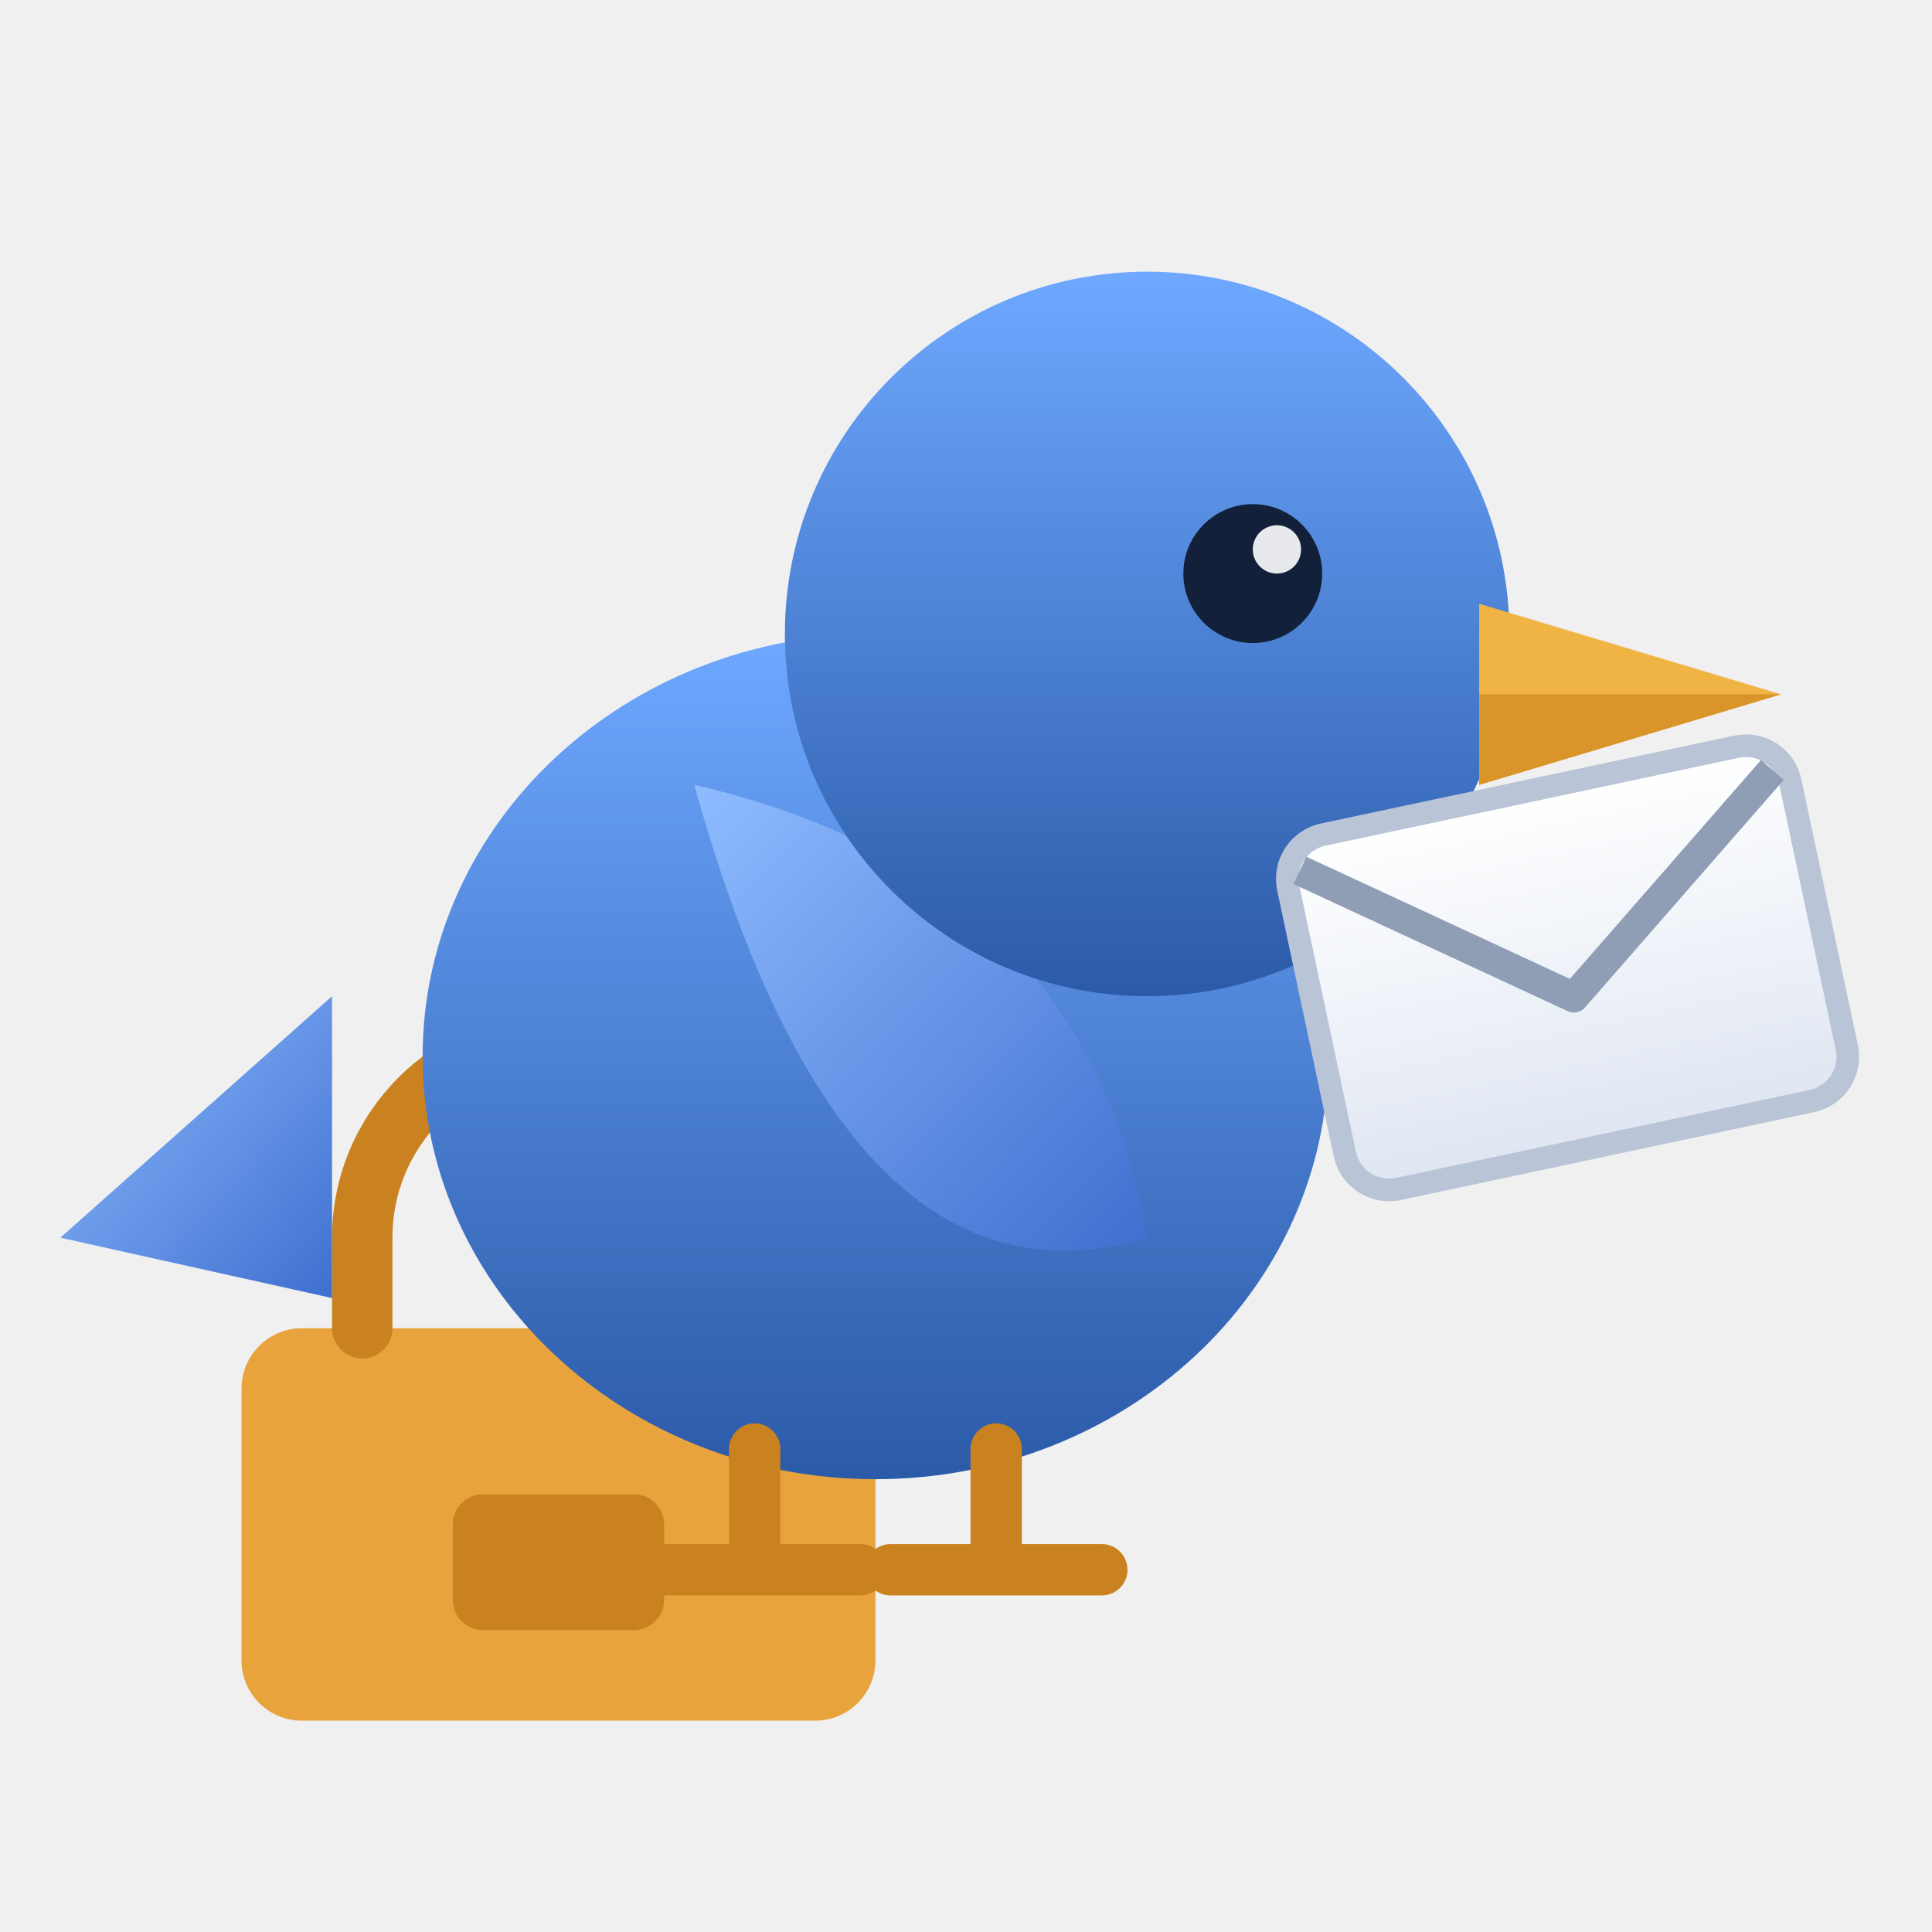
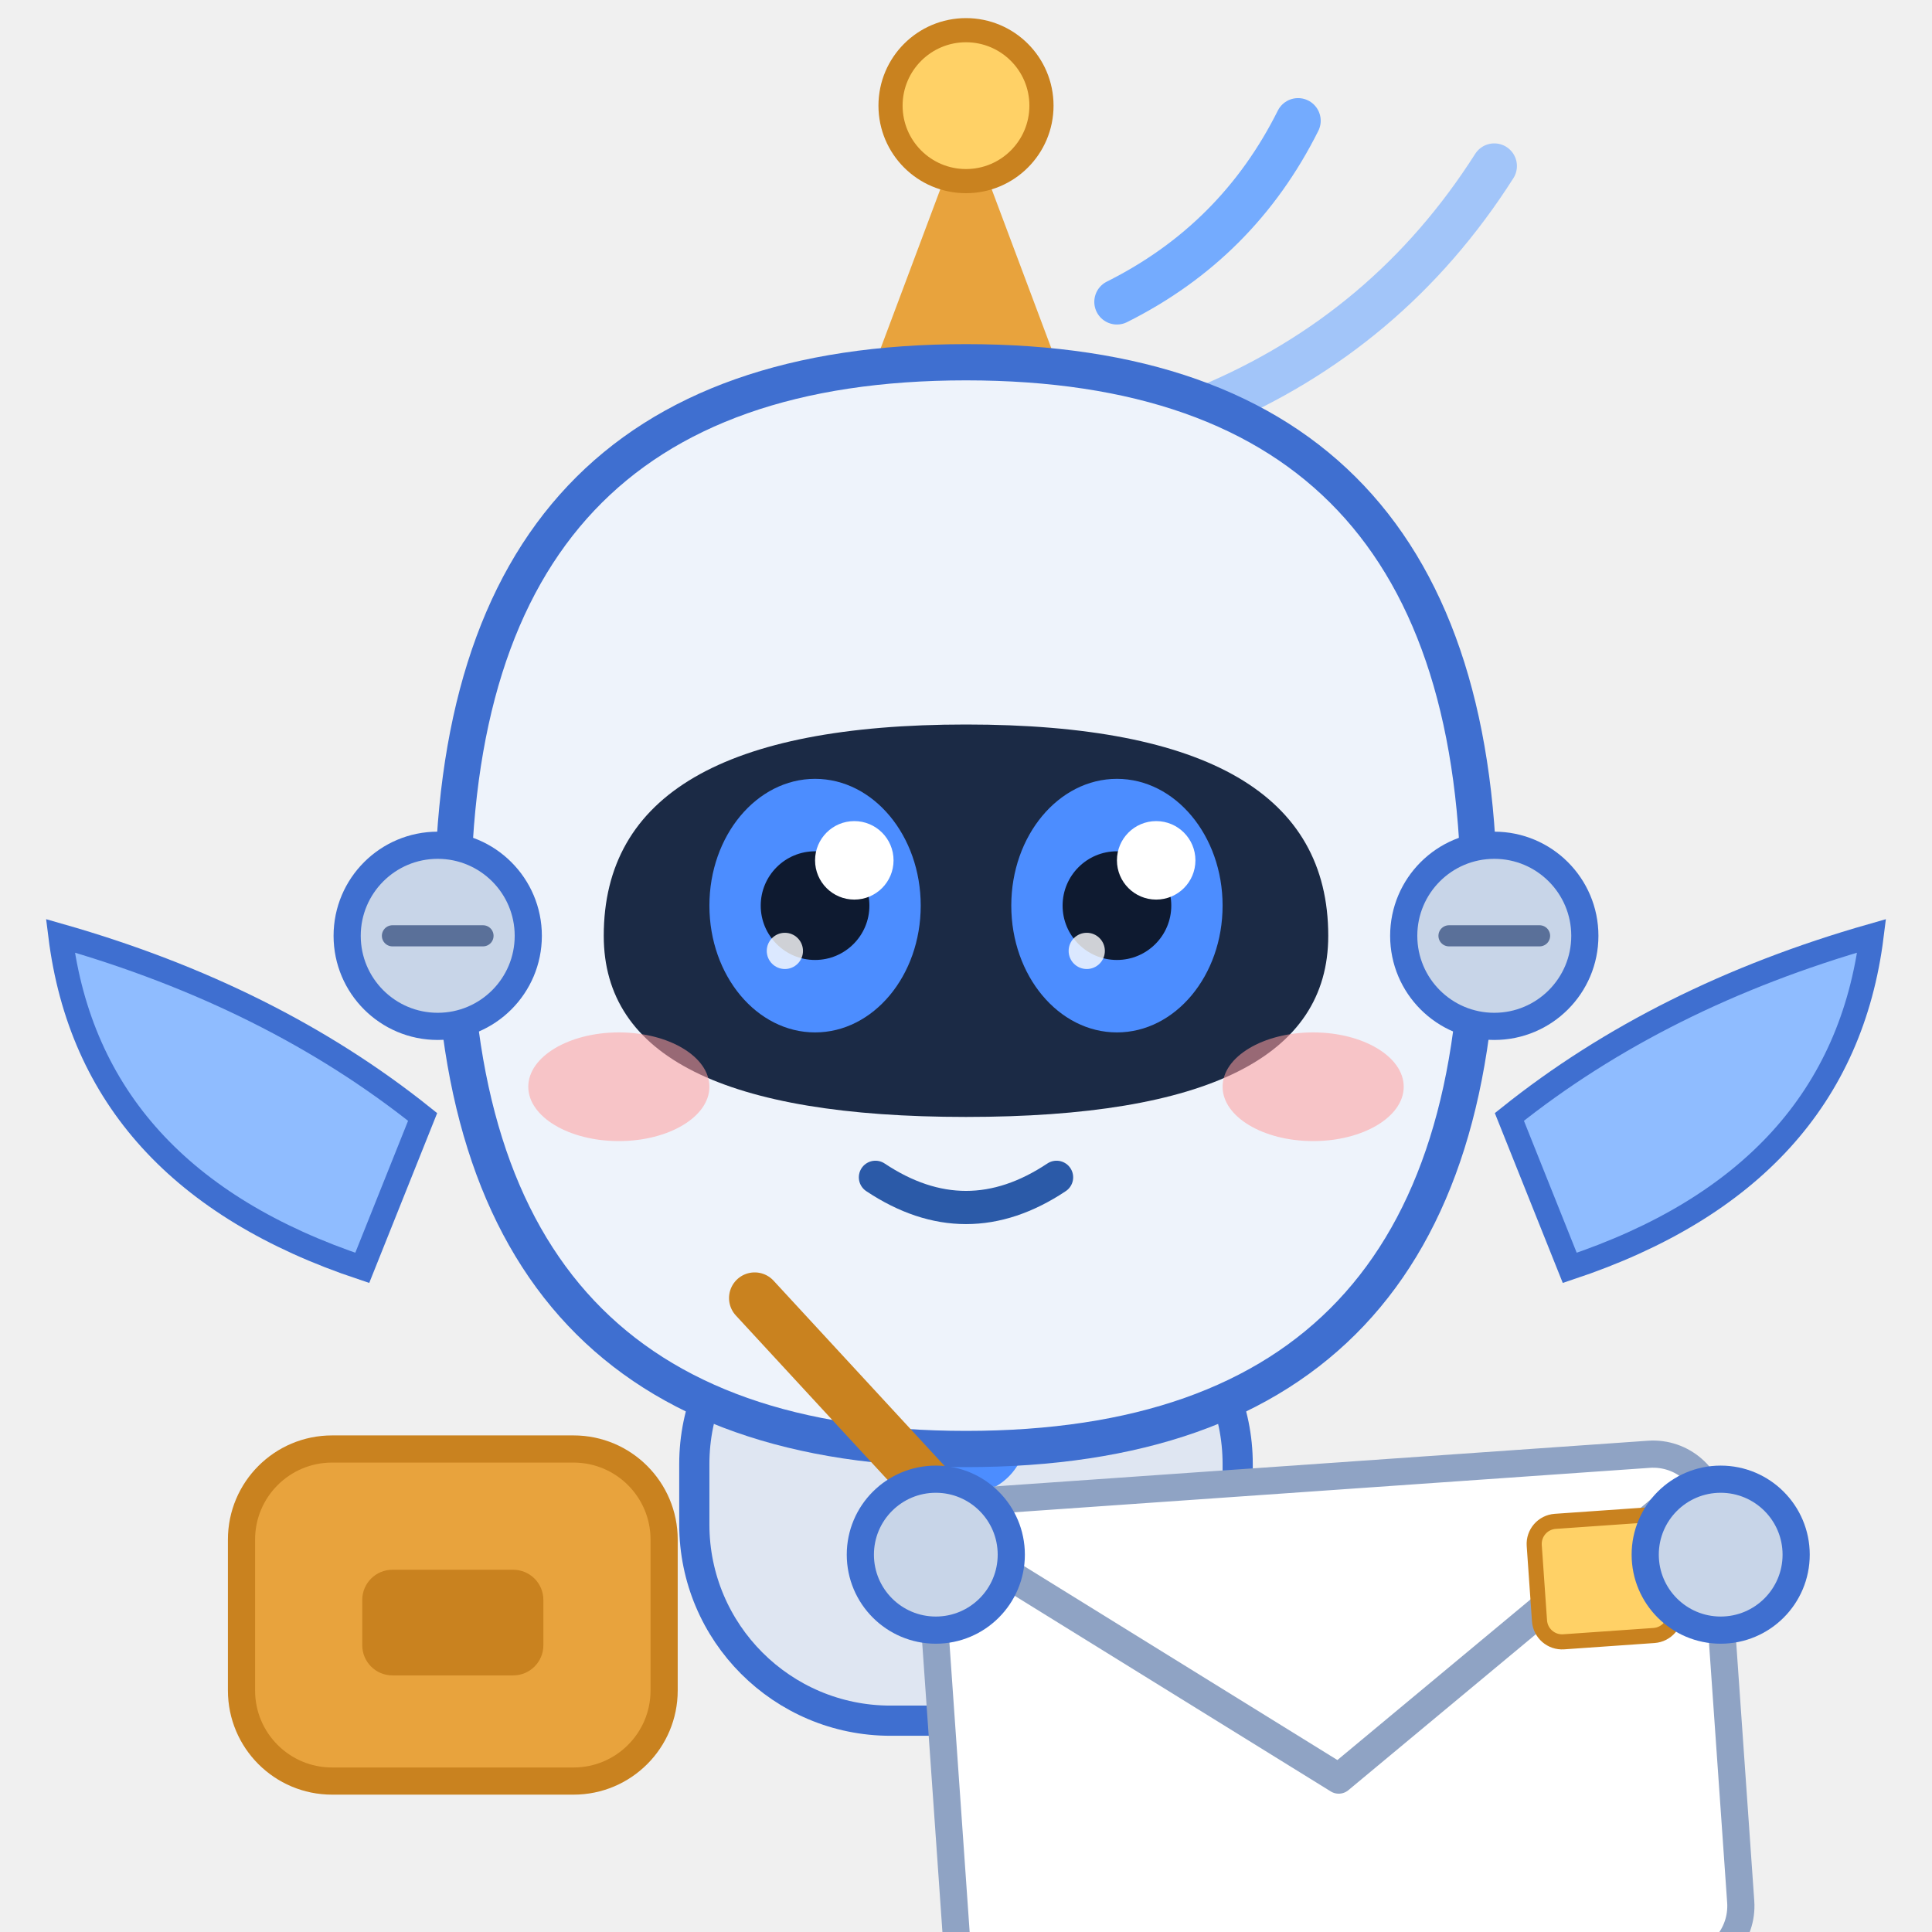
- <svg xmlns="http://www.w3.org/2000/svg" viewBox="0 0 128 128" width="128" height="128" role="img" aria-label="信使鸟：衔着信封的鸟">
+ <svg xmlns="http://www.w3.org/2000/svg" viewBox="0 0 128 128" width="128" height="128" role="img" aria-label="信使机器人：顶着通信天线的送信机器人">
  <defs>
-     <linearGradient id="body" x1="0" y1="0" x2="0" y2="1">
-       <stop offset="0" stop-color="#6ea8ff" />
-       <stop offset="1" stop-color="#2b5aa8" />
-     </linearGradient>
-     <linearGradient id="wing" x1="0" y1="0" x2="1" y2="1">
-       <stop offset="0" stop-color="#8fbcff" />
-       <stop offset="1" stop-color="#3f6fd0" />
-     </linearGradient>
-     <linearGradient id="paper" x1="0" y1="0" x2="0" y2="1">
-       <stop offset="0" stop-color="#ffffff" />
-       <stop offset="1" stop-color="#dfe6f2" />
-     </linearGradient>
+     <clipPath id="face">
+       <path d="M30 60 Q30 24 64 24 Q98 24 98 60 Q98 96 64 96 Q30 96 30 60 Z" />
+     </clipPath>
  </defs>
-   <g>
-     <path d="M20 88 h34 a4 4 0 0 1 4 4 v18 a4 4 0 0 1 -4 4 H20 a4 4 0 0 1 -4 -4 V92 a4 4 0 0 1 4 -4 z" fill="#e8a33d" />
-     <path d="M24 88 v-6 a13 13 0 0 1 26 0 v6" fill="none" stroke="#c9821f" stroke-width="4" stroke-linecap="round" />
-     <rect x="30" y="99" width="14" height="9" rx="2" fill="#c9821f" />
+   <path d="M58 24 L64 8 L70 24 Z" fill="#e8a33d" />
+   <circle cx="64" cy="7" r="5" fill="#ffd166" stroke="#c9821f" stroke-width="1.6" />
+   <path d="M74 20 Q82 16 86 8" fill="none" stroke="#6ea8ff" stroke-width="3" stroke-linecap="round" opacity=".95" />
+   <path d="M80 27 Q92 22 99 11" fill="none" stroke="#6ea8ff" stroke-width="3" stroke-linecap="round" opacity=".6" />
+   <path d="M24 84 Q6 78 4 62 Q18 66 28 74 Z" fill="#8fbcff" stroke="#3f6fd0" stroke-width="1.6" />
+   <path d="M104 84 Q122 78 124 62 Q110 66 100 74 Z" fill="#8fbcff" stroke="#3f6fd0" stroke-width="1.6" />
+   <rect x="46" y="84" width="36" height="30" rx="13" fill="#dfe6f2" stroke="#3f6fd0" stroke-width="2" />
+   <circle cx="64" cy="95" r="4" fill="#4c8dff" />
+   <circle cx="64" cy="95" r="1.6" fill="#cfe0ff" />
+   <path d="M30 60 Q30 24 64 24 Q98 24 98 60 Q98 96 64 96 Q30 96 30 60 Z" fill="#eef3fb" stroke="#3f6fd0" stroke-width="2.4" />
+   <path d="M40 62 Q40 48 64 48 Q88 48 88 62 Q88 74 64 74 Q40 74 40 62 Z" fill="#1b2a45" />
+   <g clip-path="url(#face)">
+     <ellipse cx="54" cy="60" rx="7" ry="8.4" fill="#4c8dff" />
+     <ellipse cx="74" cy="60" rx="7" ry="8.4" fill="#4c8dff" />
+     <circle cx="54" cy="60" r="3.6" fill="#0e1a30" />
+     <circle cx="74" cy="60" r="3.6" fill="#0e1a30" />
+     <circle cx="56.6" cy="57" r="2.6" fill="#ffffff" />
+     <circle cx="76.6" cy="57" r="2.6" fill="#ffffff" />
+     <circle cx="52" cy="63" r="1.2" fill="#ffffff" opacity=".8" />
+     <circle cx="72" cy="63" r="1.2" fill="#ffffff" opacity=".8" />
  </g>
-   <path d="M22 66 L4 82 L22 86 Z" fill="url(#wing)" />
-   <ellipse cx="58" cy="70" rx="30" ry="28" fill="url(#body)" />
-   <path d="M46 52 q26 6 30 30 q-20 6 -30 -30 z" fill="url(#wing)" />
-   <circle cx="76" cy="42" r="24" fill="url(#body)" />
-   <circle cx="83" cy="38" r="4.6" fill="#12203a" />
-   <circle cx="84.6" cy="36.4" r="1.6" fill="#ffffff" opacity=".9" />
-   <path d="M98 40 L118 46 L98 52 Z" fill="#f0b445" />
-   <path d="M98 46 L118 46 L98 52 Z" fill="#d9942a" />
-   <g transform="rotate(-12 104 60)">
-     <rect x="86" y="52" width="34" height="24" rx="3" fill="url(#paper)" stroke="#b9c4d6" stroke-width="1.5" />
-     <path d="M87 54 L103 66 L119 54" fill="none" stroke="#8f9db5" stroke-width="2" stroke-linejoin="round" />
+   <path d="M58 78 Q64 82 70 78" fill="none" stroke="#2b5aa8" stroke-width="2.2" stroke-linecap="round" />
+   <ellipse cx="41" cy="72" rx="6" ry="3.6" fill="#ff9d9d" opacity=".55" />
+   <ellipse cx="87" cy="72" rx="6" ry="3.6" fill="#ff9d9d" opacity=".55" />
+   <circle cx="29" cy="62" r="6" fill="#c8d5e8" stroke="#3f6fd0" stroke-width="1.8" />
+   <circle cx="99" cy="62" r="6" fill="#c8d5e8" stroke="#3f6fd0" stroke-width="1.8" />
+   <path d="M26 62 h6 M96 62 h6" stroke="#5a7099" stroke-width="1.4" stroke-linecap="round" />
+   <path d="M50 86 L74 112" stroke="#c9821f" stroke-width="3.4" stroke-linecap="round" />
+   <rect x="16" y="96" width="28" height="22" rx="6" fill="#e8a33d" stroke="#c9821f" stroke-width="1.8" />
+   <rect x="24" y="104" width="12" height="7" rx="2" fill="#c9821f" />
+   <g transform="rotate(-4 86 108)">
+     <rect x="62" y="98" width="52" height="34" rx="4" fill="#ffffff" stroke="#8fa3c4" stroke-width="1.8" />
+     <path d="M63 100 L88 118 L113 100" fill="none" stroke="#8fa3c4" stroke-width="2" stroke-linejoin="round" />
+     <rect x="102" y="102" width="9" height="8" rx="1.5" fill="#ffd166" stroke="#c9821f" stroke-width="1" />
  </g>
-   <path d="M50 96 v8 M50 104 h-7 M50 104 h7" stroke="#c9821f" stroke-width="3.4" stroke-linecap="round" fill="none" />
-   <path d="M66 96 v8 M66 104 h-7 M66 104 h7" stroke="#c9821f" stroke-width="3.4" stroke-linecap="round" fill="none" />
+   <circle cx="62" cy="103" r="5" fill="#c8d5e8" stroke="#3f6fd0" stroke-width="1.8" />
+   <circle cx="114" cy="103" r="5" fill="#c8d5e8" stroke="#3f6fd0" stroke-width="1.8" />
</svg>
